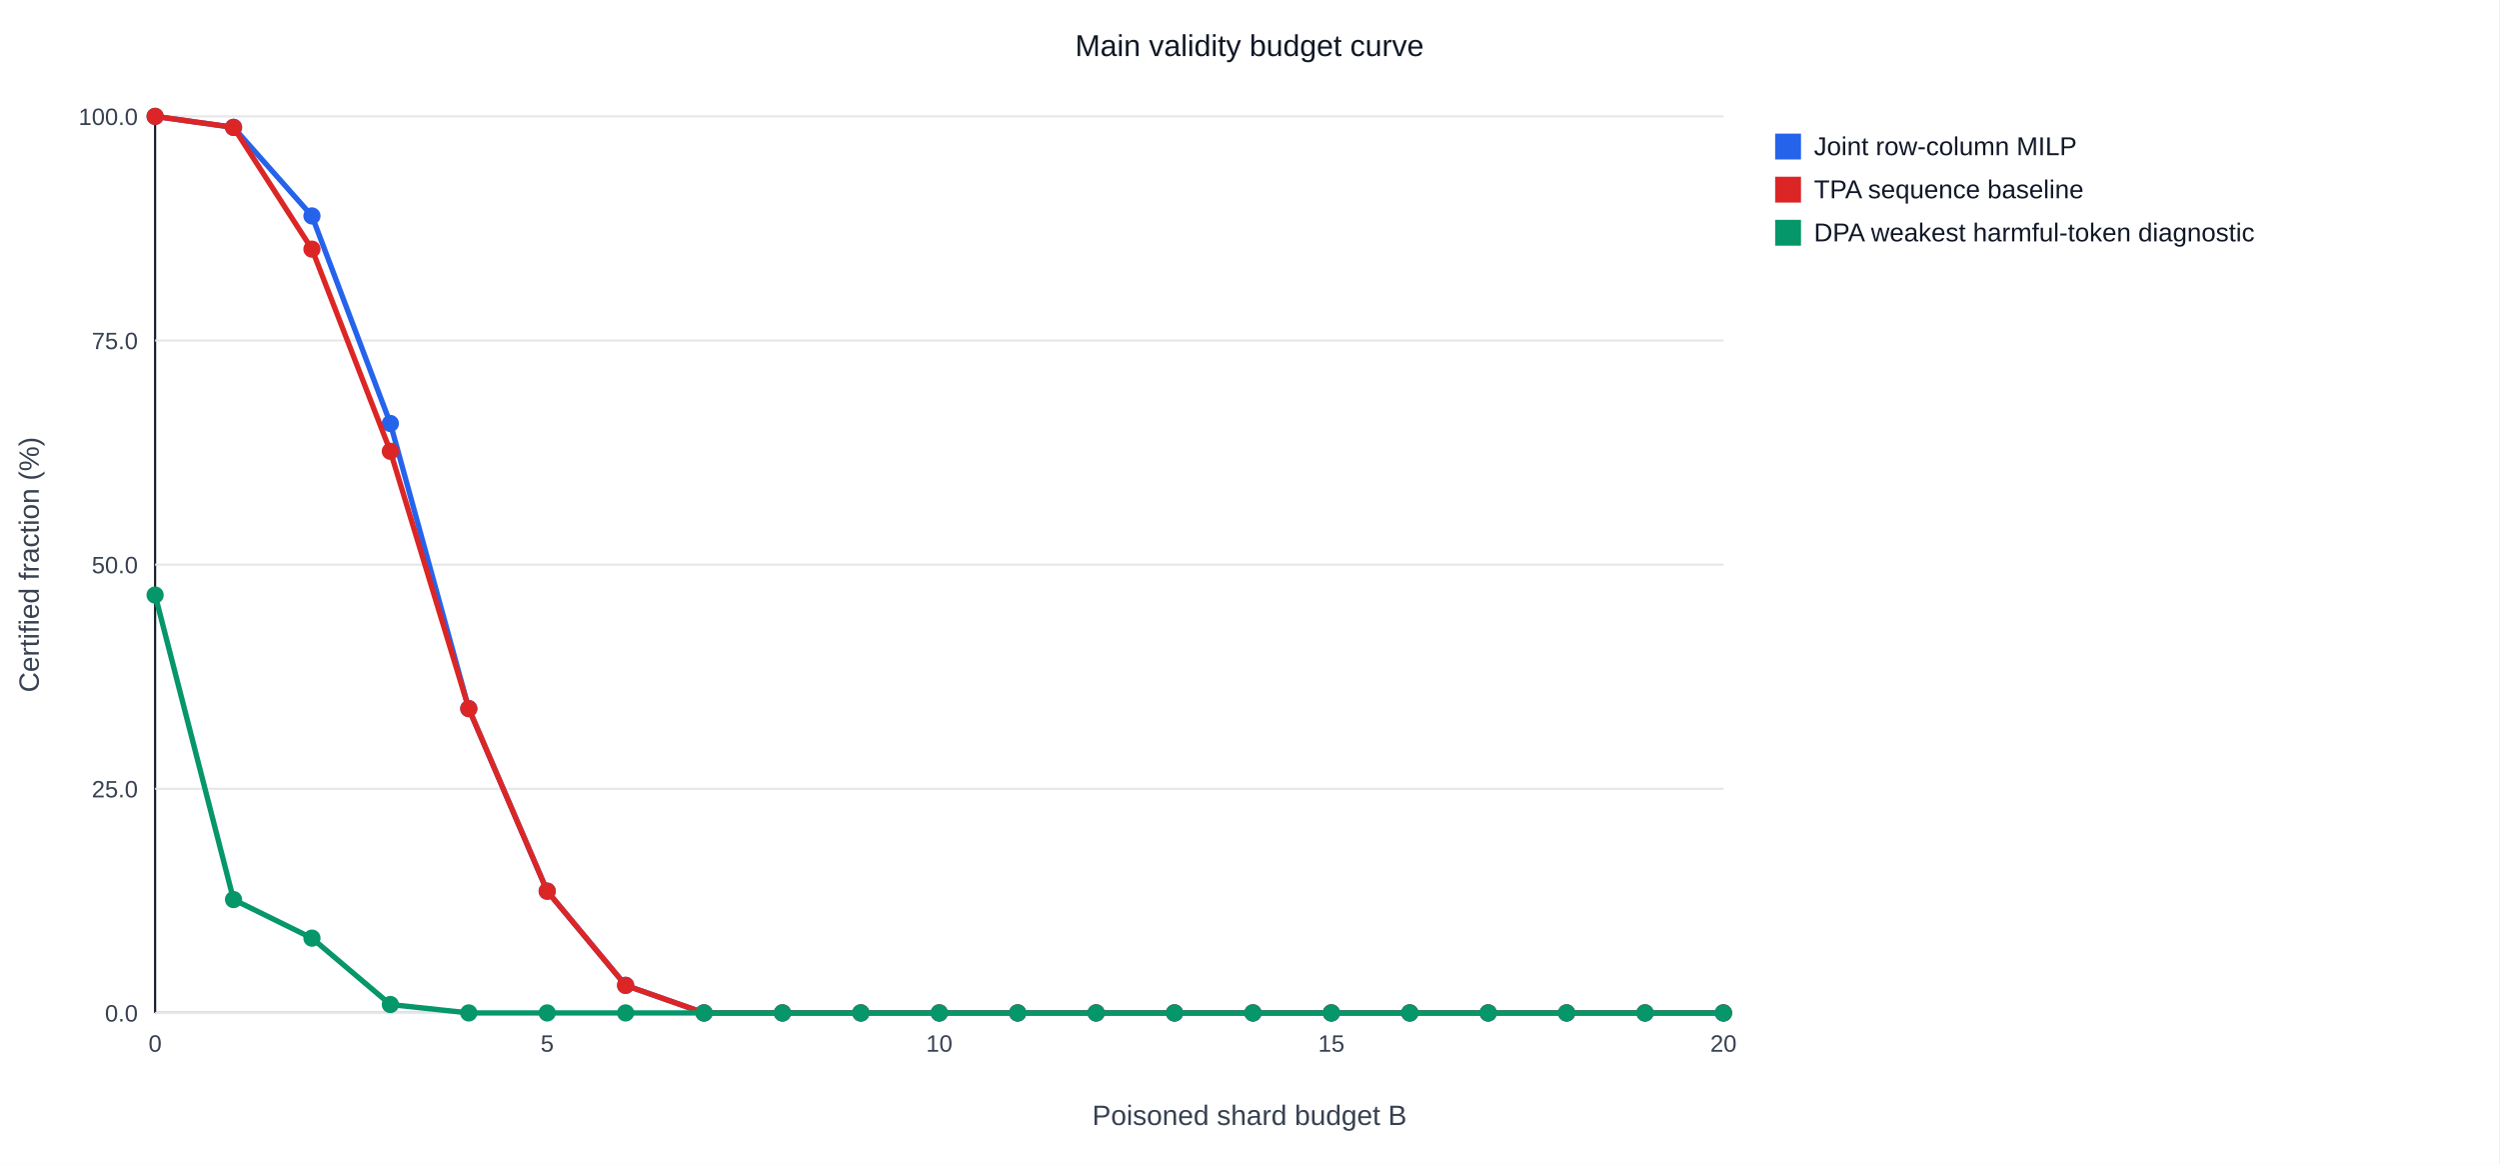
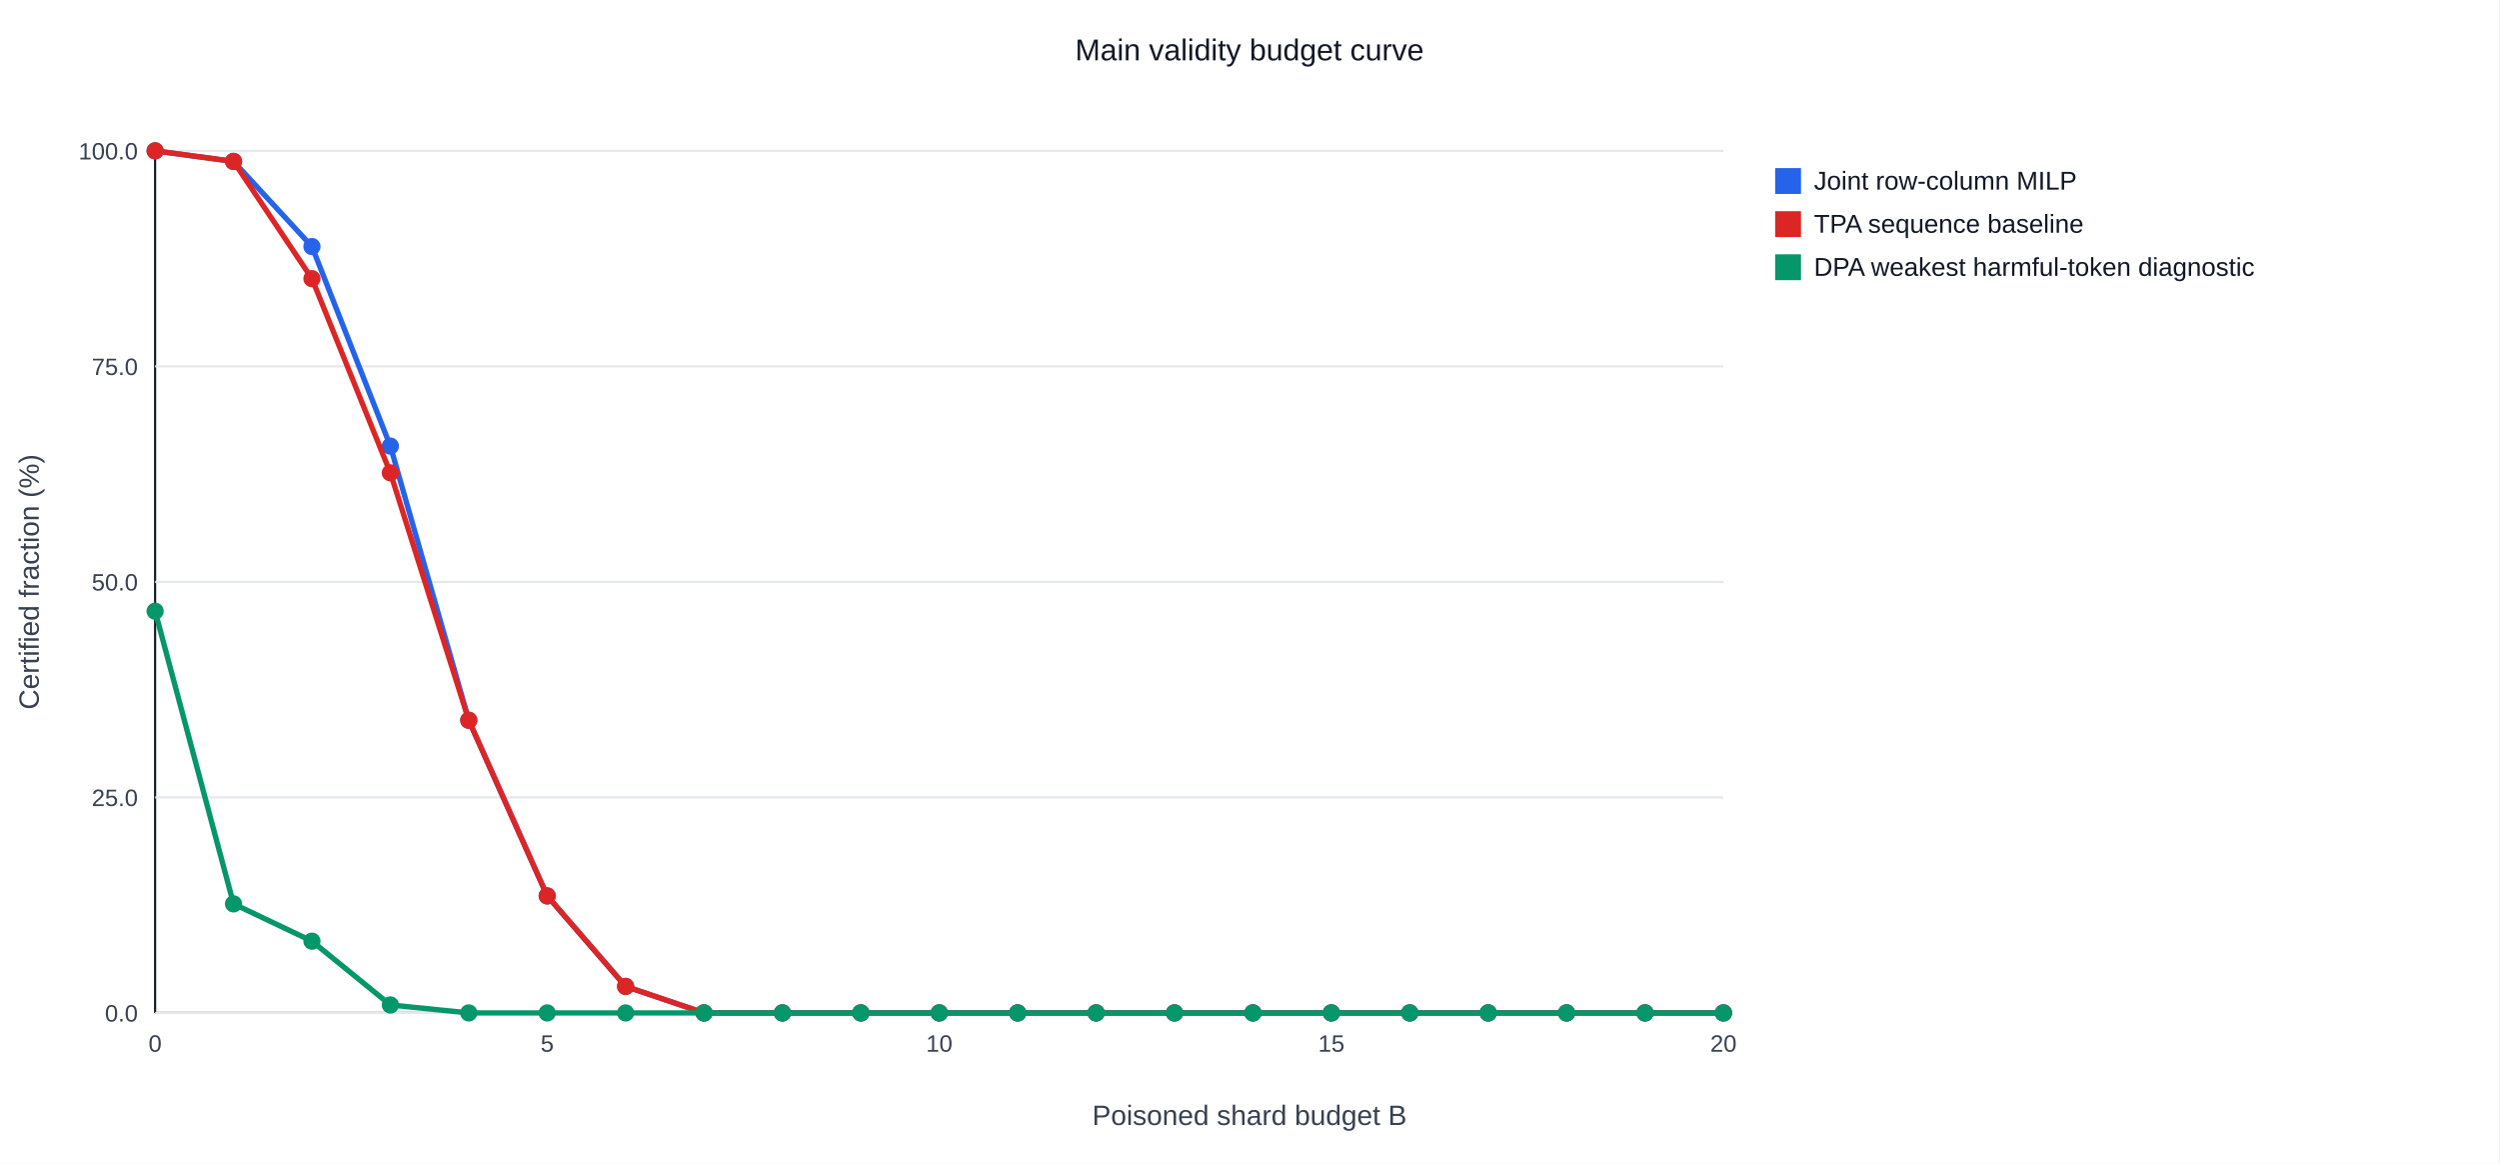
<svg xmlns="http://www.w3.org/2000/svg" width="1160" height="540" viewBox="0 0 1160 540">
  <rect width="100%" height="100%" fill="#ffffff" />
-   <text x="580.0" y="26" text-anchor="middle" font-family="Arial, sans-serif" font-size="14" fill="#111827">Main validity budget curve</text>
-   <line x1="72" y1="54" x2="72" y2="470" stroke="#111827" />
+   <text x="580.0" y="28" text-anchor="middle" font-family="Arial, sans-serif" font-size="14" fill="#111827">Main validity budget curve</text>
+   <line x1="72" y1="70" x2="72" y2="470" stroke="#111827" />
  <line x1="72" y1="470" x2="800" y2="470" stroke="#111827" />
  <text x="580.0" y="522" text-anchor="middle" font-family="Arial, sans-serif" font-size="13" fill="#374151">Poisoned shard budget B</text>
-   <text x="18" y="262.0" transform="rotate(-90 18 262.0)" text-anchor="middle" font-family="Arial, sans-serif" font-size="13" fill="#374151">Certified fraction (%)</text>
+   <text x="18" y="270.0" transform="rotate(-90 18 270.0)" text-anchor="middle" font-family="Arial, sans-serif" font-size="13" fill="#374151">Certified fraction (%)</text>
  <line x1="72" y1="470.0" x2="800" y2="470.0" stroke="#e5e7eb" />
  <text x="64" y="474.0" text-anchor="end" font-family="Arial, sans-serif" font-size="11" fill="#374151">0.0</text>
-   <line x1="72" y1="366.0" x2="800" y2="366.0" stroke="#e5e7eb" />
-   <text x="64" y="370.0" text-anchor="end" font-family="Arial, sans-serif" font-size="11" fill="#374151">25.0</text>
-   <line x1="72" y1="262.0" x2="800" y2="262.0" stroke="#e5e7eb" />
-   <text x="64" y="266.0" text-anchor="end" font-family="Arial, sans-serif" font-size="11" fill="#374151">50.0</text>
-   <line x1="72" y1="158.0" x2="800" y2="158.0" stroke="#e5e7eb" />
-   <text x="64" y="162.0" text-anchor="end" font-family="Arial, sans-serif" font-size="11" fill="#374151">75.0</text>
-   <line x1="72" y1="54.0" x2="800" y2="54.0" stroke="#e5e7eb" />
-   <text x="64" y="58.0" text-anchor="end" font-family="Arial, sans-serif" font-size="11" fill="#374151">100.0</text>
+   <line x1="72" y1="370.0" x2="800" y2="370.0" stroke="#e5e7eb" />
+   <text x="64" y="374.0" text-anchor="end" font-family="Arial, sans-serif" font-size="11" fill="#374151">25.0</text>
+   <line x1="72" y1="270.0" x2="800" y2="270.0" stroke="#e5e7eb" />
+   <text x="64" y="274.0" text-anchor="end" font-family="Arial, sans-serif" font-size="11" fill="#374151">50.0</text>
+   <line x1="72" y1="170.0" x2="800" y2="170.0" stroke="#e5e7eb" />
+   <text x="64" y="174.0" text-anchor="end" font-family="Arial, sans-serif" font-size="11" fill="#374151">75.0</text>
+   <line x1="72" y1="70.0" x2="800" y2="70.0" stroke="#e5e7eb" />
+   <text x="64" y="74.0" text-anchor="end" font-family="Arial, sans-serif" font-size="11" fill="#374151">100.0</text>
  <text x="72.0" y="488" text-anchor="middle" font-family="Arial, sans-serif" font-size="11" fill="#374151">0</text>
  <text x="254.0" y="488" text-anchor="middle" font-family="Arial, sans-serif" font-size="11" fill="#374151">5</text>
  <text x="436.0" y="488" text-anchor="middle" font-family="Arial, sans-serif" font-size="11" fill="#374151">10</text>
  <text x="618.0" y="488" text-anchor="middle" font-family="Arial, sans-serif" font-size="11" fill="#374151">15</text>
  <text x="800.0" y="488" text-anchor="middle" font-family="Arial, sans-serif" font-size="11" fill="#374151">20</text>
-   <polyline points="72.0,54.0 108.4,59.1 144.8,100.2 181.2,196.5 217.6,328.8 254.0,413.5 290.4,457.2 326.8,470.0 363.2,470.0 399.6,470.0 436.0,470.0 472.4,470.0 508.8,470.0 545.2,470.0 581.6,470.0 618.0,470.0 654.4,470.0 690.8,470.0 727.2,470.0 763.6,470.0 800.0,470.0" fill="none" stroke="#2563eb" stroke-width="2.5" />
-   <circle cx="72.0" cy="54.0" r="4" fill="#2563eb" />
-   <circle cx="108.4" cy="59.1" r="4" fill="#2563eb" />
-   <circle cx="144.8" cy="100.2" r="4" fill="#2563eb" />
-   <circle cx="181.2" cy="196.5" r="4" fill="#2563eb" />
-   <circle cx="217.6" cy="328.8" r="4" fill="#2563eb" />
-   <circle cx="254.0" cy="413.5" r="4" fill="#2563eb" />
-   <circle cx="290.4" cy="457.2" r="4" fill="#2563eb" />
+   <polyline points="72.0,70.0 108.4,74.9 144.8,114.4 181.2,207.0 217.6,334.2 254.0,415.7 290.4,457.7 326.8,470.0 363.2,470.0 399.6,470.0 436.0,470.0 472.4,470.0 508.8,470.0 545.2,470.0 581.6,470.0 618.0,470.0 654.4,470.0 690.8,470.0 727.2,470.0 763.6,470.0 800.0,470.0" fill="none" stroke="#2563eb" stroke-width="2.5" />
+   <circle cx="72.0" cy="70.0" r="4" fill="#2563eb" />
+   <circle cx="108.4" cy="74.9" r="4" fill="#2563eb" />
+   <circle cx="144.8" cy="114.4" r="4" fill="#2563eb" />
+   <circle cx="181.2" cy="207.0" r="4" fill="#2563eb" />
+   <circle cx="217.6" cy="334.2" r="4" fill="#2563eb" />
+   <circle cx="254.0" cy="415.7" r="4" fill="#2563eb" />
+   <circle cx="290.4" cy="457.7" r="4" fill="#2563eb" />
  <circle cx="326.8" cy="470.0" r="4" fill="#2563eb" />
  <circle cx="363.2" cy="470.0" r="4" fill="#2563eb" />
  <circle cx="399.6" cy="470.0" r="4" fill="#2563eb" />
  <circle cx="436.0" cy="470.0" r="4" fill="#2563eb" />
  <circle cx="472.4" cy="470.0" r="4" fill="#2563eb" />
  <circle cx="508.8" cy="470.0" r="4" fill="#2563eb" />
  <circle cx="545.2" cy="470.0" r="4" fill="#2563eb" />
  <circle cx="581.6" cy="470.0" r="4" fill="#2563eb" />
  <circle cx="618.0" cy="470.0" r="4" fill="#2563eb" />
  <circle cx="654.4" cy="470.0" r="4" fill="#2563eb" />
  <circle cx="690.8" cy="470.0" r="4" fill="#2563eb" />
  <circle cx="727.2" cy="470.0" r="4" fill="#2563eb" />
  <circle cx="763.6" cy="470.0" r="4" fill="#2563eb" />
  <circle cx="800.0" cy="470.0" r="4" fill="#2563eb" />
-   <rect x="824" y="62" width="12" height="12" fill="#2563eb" />
-   <text x="842" y="72" font-family="Arial, sans-serif" font-size="12" fill="#111827">Joint row-column MILP</text>
-   <polyline points="72.0,54.0 108.4,59.1 144.8,115.6 181.2,209.4 217.6,328.8 254.0,413.5 290.4,457.2 326.8,470.0 363.2,470.0 399.6,470.0 436.0,470.0 472.4,470.0 508.8,470.0 545.2,470.0 581.6,470.0 618.0,470.0 654.4,470.0 690.8,470.0 727.2,470.0 763.6,470.0 800.0,470.0" fill="none" stroke="#dc2626" stroke-width="2.5" />
-   <circle cx="72.0" cy="54.0" r="4" fill="#dc2626" />
-   <circle cx="108.4" cy="59.1" r="4" fill="#dc2626" />
-   <circle cx="144.8" cy="115.6" r="4" fill="#dc2626" />
-   <circle cx="181.2" cy="209.4" r="4" fill="#dc2626" />
-   <circle cx="217.6" cy="328.8" r="4" fill="#dc2626" />
-   <circle cx="254.0" cy="413.5" r="4" fill="#dc2626" />
-   <circle cx="290.4" cy="457.2" r="4" fill="#dc2626" />
+   <rect x="824" y="78" width="12" height="12" fill="#2563eb" />
+   <text x="842" y="88" font-family="Arial, sans-serif" font-size="12" fill="#111827">Joint row-column MILP</text>
+   <polyline points="72.0,70.0 108.4,74.9 144.8,129.3 181.2,219.4 217.6,334.2 254.0,415.7 290.4,457.7 326.8,470.0 363.2,470.0 399.6,470.0 436.0,470.0 472.4,470.0 508.8,470.0 545.2,470.0 581.6,470.0 618.0,470.0 654.4,470.0 690.8,470.0 727.2,470.0 763.6,470.0 800.0,470.0" fill="none" stroke="#dc2626" stroke-width="2.5" />
+   <circle cx="72.0" cy="70.0" r="4" fill="#dc2626" />
+   <circle cx="108.4" cy="74.9" r="4" fill="#dc2626" />
+   <circle cx="144.8" cy="129.3" r="4" fill="#dc2626" />
+   <circle cx="181.2" cy="219.4" r="4" fill="#dc2626" />
+   <circle cx="217.6" cy="334.2" r="4" fill="#dc2626" />
+   <circle cx="254.0" cy="415.7" r="4" fill="#dc2626" />
+   <circle cx="290.4" cy="457.7" r="4" fill="#dc2626" />
  <circle cx="326.8" cy="470.0" r="4" fill="#dc2626" />
  <circle cx="363.2" cy="470.0" r="4" fill="#dc2626" />
  <circle cx="399.6" cy="470.0" r="4" fill="#dc2626" />
  <circle cx="436.0" cy="470.0" r="4" fill="#dc2626" />
  <circle cx="472.4" cy="470.0" r="4" fill="#dc2626" />
  <circle cx="508.8" cy="470.0" r="4" fill="#dc2626" />
  <circle cx="545.2" cy="470.0" r="4" fill="#dc2626" />
  <circle cx="581.6" cy="470.0" r="4" fill="#dc2626" />
  <circle cx="618.0" cy="470.0" r="4" fill="#dc2626" />
  <circle cx="654.4" cy="470.0" r="4" fill="#dc2626" />
  <circle cx="690.8" cy="470.0" r="4" fill="#dc2626" />
  <circle cx="727.2" cy="470.0" r="4" fill="#dc2626" />
  <circle cx="763.6" cy="470.0" r="4" fill="#dc2626" />
  <circle cx="800.0" cy="470.0" r="4" fill="#dc2626" />
-   <rect x="824" y="82" width="12" height="12" fill="#dc2626" />
-   <text x="842" y="92" font-family="Arial, sans-serif" font-size="12" fill="#111827">TPA sequence baseline</text>
-   <polyline points="72.0,276.1 108.4,417.4 144.8,435.3 181.2,466.1 217.6,470.0 254.0,470.0 290.4,470.0 326.8,470.0 363.2,470.0 399.6,470.0 436.0,470.0 472.4,470.0 508.8,470.0 545.2,470.0 581.6,470.0 618.0,470.0 654.4,470.0 690.8,470.0 727.2,470.0 763.6,470.0 800.0,470.0" fill="none" stroke="#059669" stroke-width="2.5" />
-   <circle cx="72.0" cy="276.1" r="4" fill="#059669" />
-   <circle cx="108.4" cy="417.4" r="4" fill="#059669" />
-   <circle cx="144.8" cy="435.3" r="4" fill="#059669" />
-   <circle cx="181.2" cy="466.1" r="4" fill="#059669" />
+   <rect x="824" y="98" width="12" height="12" fill="#dc2626" />
+   <text x="842" y="108" font-family="Arial, sans-serif" font-size="12" fill="#111827">TPA sequence baseline</text>
+   <polyline points="72.0,283.6 108.4,419.4 144.8,436.7 181.2,466.3 217.6,470.0 254.0,470.0 290.4,470.0 326.8,470.0 363.2,470.0 399.6,470.0 436.0,470.0 472.4,470.0 508.8,470.0 545.2,470.0 581.6,470.0 618.0,470.0 654.4,470.0 690.8,470.0 727.2,470.0 763.6,470.0 800.0,470.0" fill="none" stroke="#059669" stroke-width="2.5" />
+   <circle cx="72.0" cy="283.6" r="4" fill="#059669" />
+   <circle cx="108.4" cy="419.4" r="4" fill="#059669" />
+   <circle cx="144.8" cy="436.7" r="4" fill="#059669" />
+   <circle cx="181.2" cy="466.3" r="4" fill="#059669" />
  <circle cx="217.6" cy="470.0" r="4" fill="#059669" />
  <circle cx="254.0" cy="470.0" r="4" fill="#059669" />
  <circle cx="290.4" cy="470.0" r="4" fill="#059669" />
  <circle cx="326.8" cy="470.0" r="4" fill="#059669" />
  <circle cx="363.2" cy="470.0" r="4" fill="#059669" />
  <circle cx="399.6" cy="470.0" r="4" fill="#059669" />
  <circle cx="436.0" cy="470.0" r="4" fill="#059669" />
  <circle cx="472.4" cy="470.0" r="4" fill="#059669" />
  <circle cx="508.8" cy="470.0" r="4" fill="#059669" />
  <circle cx="545.2" cy="470.0" r="4" fill="#059669" />
  <circle cx="581.6" cy="470.0" r="4" fill="#059669" />
  <circle cx="618.0" cy="470.0" r="4" fill="#059669" />
  <circle cx="654.4" cy="470.0" r="4" fill="#059669" />
  <circle cx="690.8" cy="470.0" r="4" fill="#059669" />
  <circle cx="727.2" cy="470.0" r="4" fill="#059669" />
  <circle cx="763.6" cy="470.0" r="4" fill="#059669" />
  <circle cx="800.0" cy="470.0" r="4" fill="#059669" />
-   <rect x="824" y="102" width="12" height="12" fill="#059669" />
-   <text x="842" y="112" font-family="Arial, sans-serif" font-size="12" fill="#111827">DPA weakest harmful-token diagnostic</text>
+   <rect x="824" y="118" width="12" height="12" fill="#059669" />
+   <text x="842" y="128" font-family="Arial, sans-serif" font-size="12" fill="#111827">DPA weakest harmful-token diagnostic</text>
</svg>
